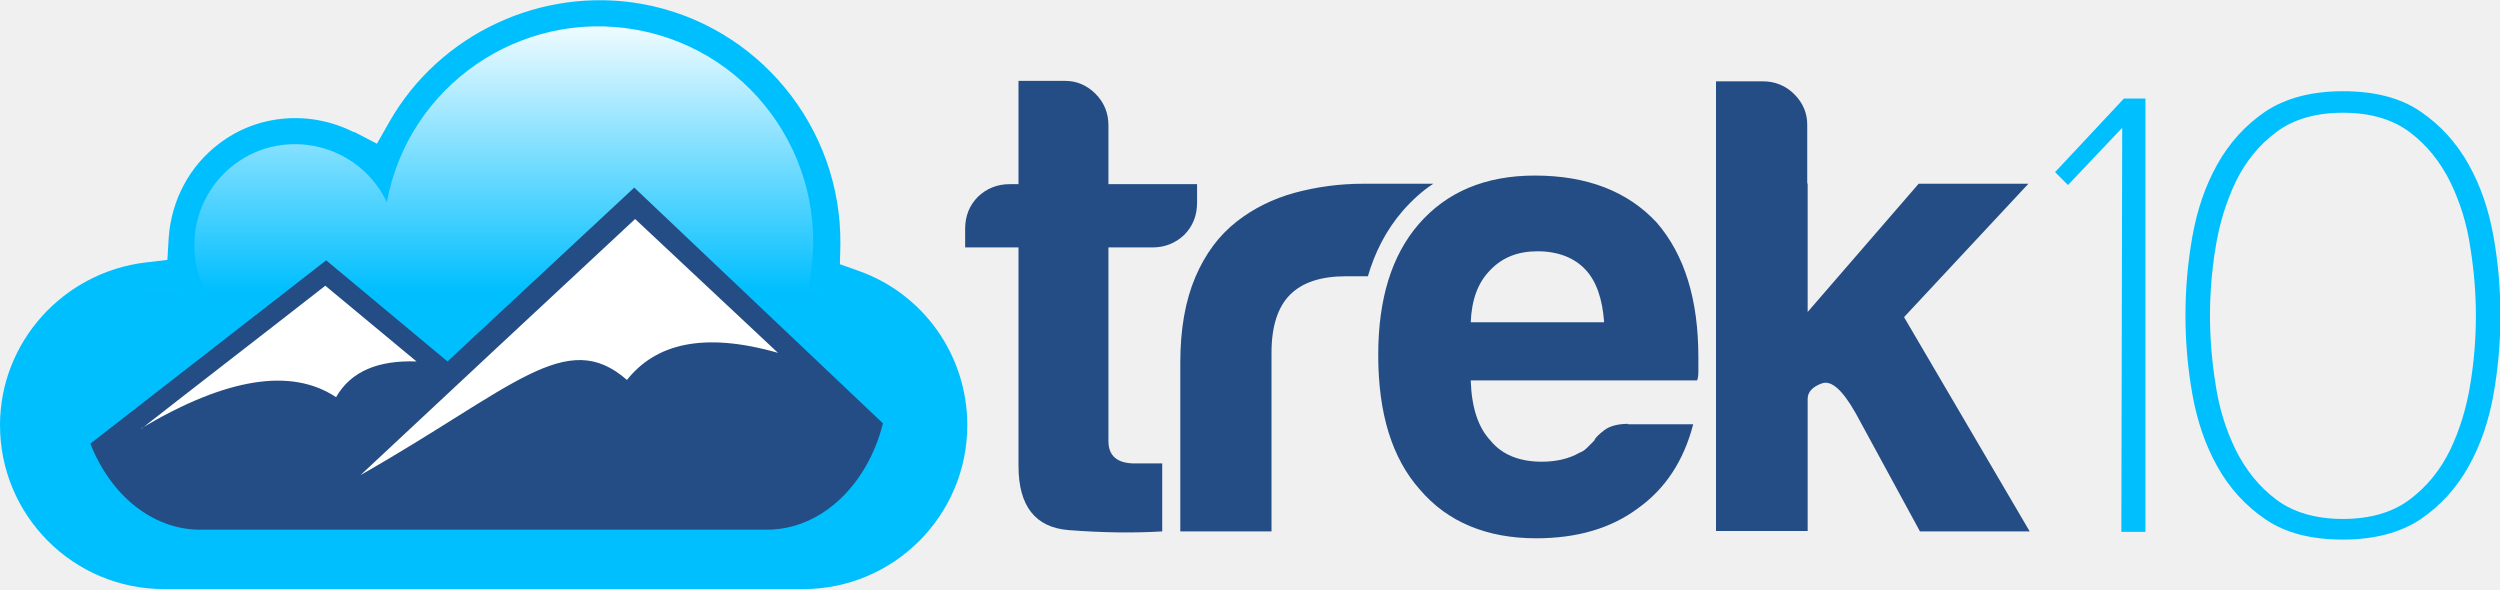
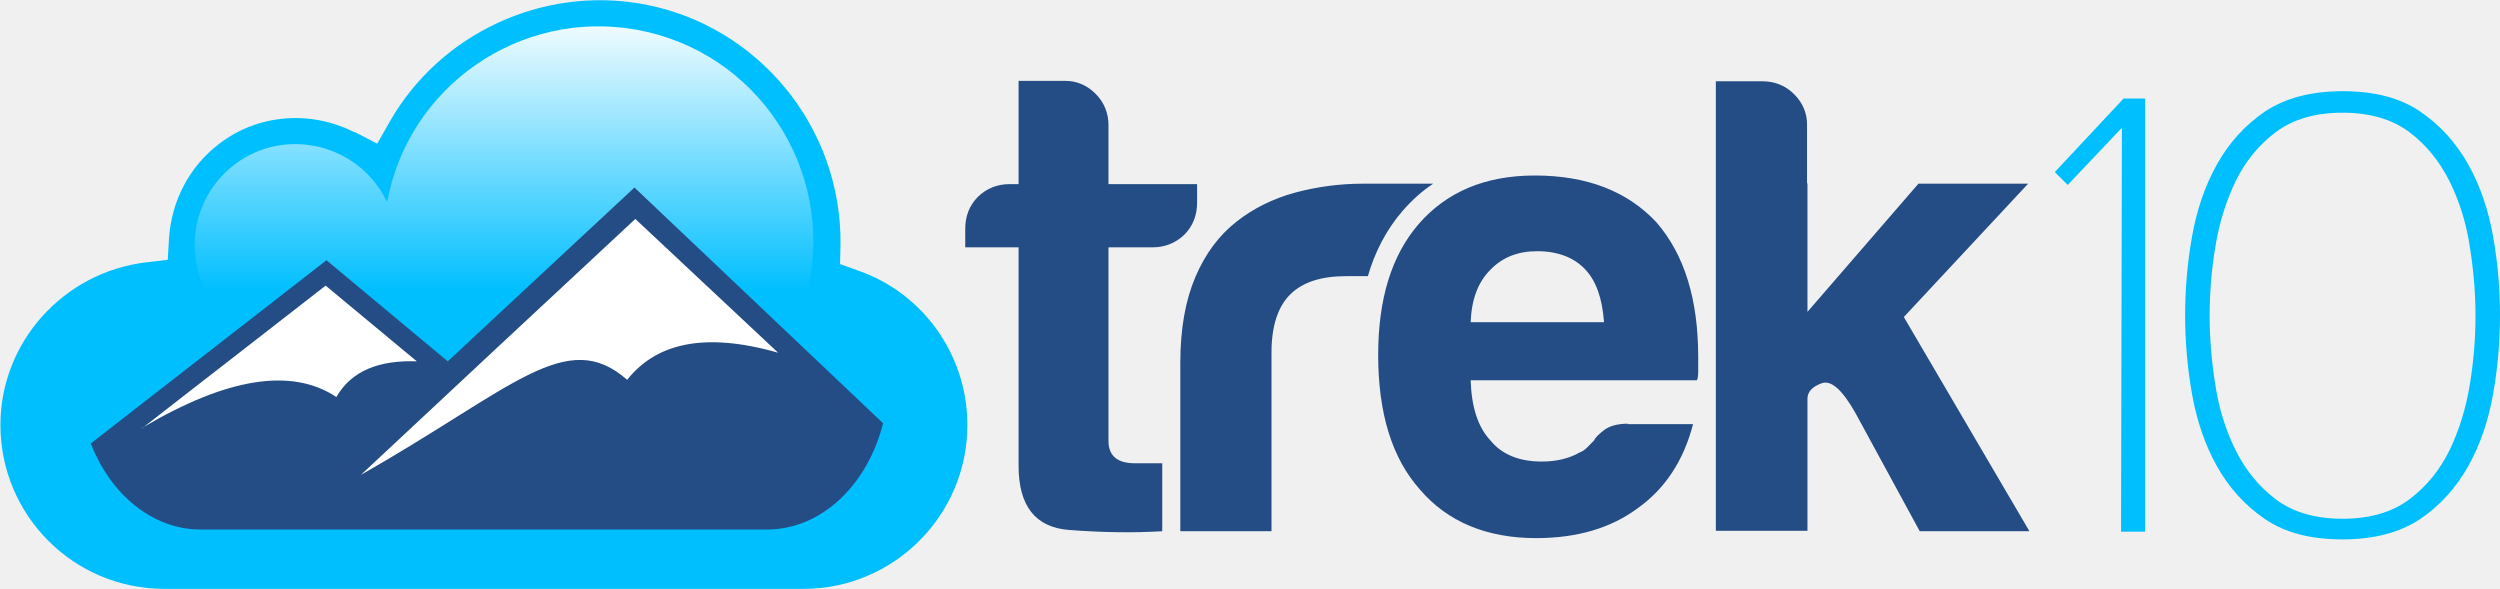
- <svg xmlns="http://www.w3.org/2000/svg" xml:space="preserve" width="5.81in" height="1.369in" style="shape-rendering:geometricPrecision; text-rendering:geometricPrecision; image-rendering:optimizeQuality; fill-rule:evenodd; clip-rule:evenodd" viewBox="0 0 5.81 1.369">
+ <svg xmlns="http://www.w3.org/2000/svg" width="557.746" height="131.376" viewBox="0 0 5.81 1.369" xml:space="preserve" style="shape-rendering:geometricPrecision;text-rendering:geometricPrecision;image-rendering:optimizeQuality;fill-rule:evenodd;clip-rule:evenodd">
  <defs>
-     <style type="text/css">
-    
-     .fil2 {fill:#00BFFF}
-     .fil4 {fill:#244D85}
-     .fil5 {fill:white}
-     .fil1 {fill:#00BFFF;fill-rule:nonzero}
-     .fil0 {fill:#244D85;fill-rule:nonzero}
-     .fil3 {fill:url(#id0)}
-    
-   </style>
-     <linearGradient id="id0" gradientUnits="userSpaceOnUse" x1="1.124" y1="1.307" x2="1.124" y2="0.021">
-       <stop offset="0" style="stop-color:#00BFFF" />
-       <stop offset="0.49" style="stop-color:#00BFFF" />
+     <style type="text/css">.fil2{fill:#00bfff}.fil4{fill:#244d85}.fil5{fill:#fff}.fil0,.fil1{fill-rule:nonzero}.fil1{fill:#00bfff}.fil0{fill:#244d85}.fil3{fill:url(#id0)}</style>
+     <linearGradient id="id0" x1="1.124" x2="1.124" y1="1.307" y2=".021" gradientUnits="userSpaceOnUse">
+       <stop offset="0" style="stop-color:#00bfff" />
+       <stop offset=".49" style="stop-color:#00bfff" />
      <stop offset="1" style="stop-color:white" />
    </linearGradient>
  </defs>
  <g id="Layer_x0020_1">
    <g id="_291644168">
-       <path id="_295690416" class="fil0" d="M4.201 0.427l0 0 0 0.298 0.258 -0.298 0.255 0 -0.289 0.31 0.292 0.498 -0.255 0 -0.149 -0.274c-0.031,-0.055 -0.057,-0.078 -0.079,-0.07 -0.022,0.008 -0.033,0.02 -0.033,0.036l0 0.113 0 0.194 -0.213 0 0 -1.045 0.109 0c0.028,0 0.053,0.01 0.073,0.03 0.02,0.02 0.03,0.044 0.03,0.07l0 0.137zm-1.5 0.808c-0.067,0.004 -0.139,0.003 -0.217,-0.003 -0.078,-0.006 -0.117,-0.056 -0.117,-0.149l0 -0.508 -0.124 0 0 -0.043c0,-0.03 0.01,-0.055 0.03,-0.075 0.02,-0.019 0.045,-0.029 0.073,-0.029l0.021 0 0 -0.24 0.109 0c0.026,0 0.05,0.01 0.07,0.03 0.02,0.02 0.03,0.045 0.03,0.073l0 0.137 0.206 0 0 0.043c0,0.03 -0.01,0.055 -0.03,0.075 -0.02,0.019 -0.045,0.029 -0.073,0.029l-0.103 0 0 0.45c0,0.034 0.02,0.052 0.061,0.052l0.064 0 0 0.158zm0.042 0l0 -0.392c0,-0.079 0.012,-0.145 0.035,-0.199 0.023,-0.054 0.055,-0.097 0.096,-0.129 0.038,-0.03 0.084,-0.053 0.135,-0.067 0.052,-0.014 0.105,-0.021 0.159,-0.021 0.004,0 0.009,0 0.015,0l0.148 0c-0.026,0.017 -0.049,0.038 -0.071,0.063 -0.039,0.045 -0.065,0.097 -0.081,0.152l-0.05 0c-0.059,0 -0.102,0.014 -0.131,0.043 -0.028,0.028 -0.043,0.073 -0.043,0.134l0 0.416 -0.213 0zm0.675 -0.486l0.31 0c-0.004,-0.055 -0.018,-0.095 -0.043,-0.122 -0.026,-0.028 -0.064,-0.043 -0.112,-0.043 -0.045,0 -0.081,0.014 -0.109,0.043 -0.029,0.029 -0.044,0.069 -0.046,0.122zm0.365 0.237l0.152 0c-0.022,0.085 -0.065,0.15 -0.128,0.195 -0.063,0.047 -0.142,0.07 -0.237,0.07 -0.115,0 -0.206,-0.038 -0.27,-0.113 -0.065,-0.073 -0.097,-0.177 -0.097,-0.313 0,-0.13 0.031,-0.231 0.094,-0.304 0.065,-0.075 0.155,-0.113 0.27,-0.113 0.122,0 0.216,0.037 0.283,0.109 0.065,0.075 0.097,0.179 0.097,0.313 0,0.008 0,0.015 0,0.021 0,0.006 0,0.01 0,0.012 0,0.01 -0.001,0.017 -0.003,0.021l-0.526 0c0.002,0.063 0.017,0.109 0.046,0.14 0.026,0.032 0.066,0.049 0.119,0.049 0.034,0 0.064,-0.007 0.088,-0.021 0.006,-0.002 0.012,-0.006 0.017,-0.011 0.005,-0.005 0.011,-0.011 0.017,-0.017 0.002,-0.006 0.01,-0.014 0.023,-0.024 0.013,-0.01 0.032,-0.015 0.056,-0.015z" />
-       <path id="_291638624" class="fil1" d="M4.986 0.229l-0.05 0 -0.16 0.171 0.03 0.03 0.126 -0.133 -0.002 0.939 0.056 0 0 -1.008zm0.459 1.025c0.073,0 0.133,-0.016 0.18,-0.047 0.047,-0.032 0.084,-0.073 0.112,-0.123 0.028,-0.05 0.047,-0.106 0.058,-0.168 0.011,-0.062 0.016,-0.123 0.016,-0.183 0,-0.06 -0.005,-0.121 -0.016,-0.183 -0.011,-0.062 -0.03,-0.118 -0.058,-0.168 -0.028,-0.05 -0.065,-0.091 -0.112,-0.123 -0.047,-0.032 -0.107,-0.047 -0.18,-0.047 -0.073,0 -0.133,0.016 -0.18,0.047 -0.047,0.032 -0.084,0.073 -0.112,0.123 -0.028,0.05 -0.047,0.106 -0.058,0.168 -0.011,0.062 -0.016,0.123 -0.016,0.183 0,0.06 0.005,0.121 0.016,0.183 0.011,0.062 0.03,0.118 0.058,0.168 0.028,0.05 0.065,0.091 0.112,0.123 0.047,0.032 0.107,0.047 0.18,0.047zm0 -0.048c-0.063,0 -0.115,-0.015 -0.155,-0.045 -0.04,-0.03 -0.071,-0.069 -0.094,-0.115 -0.023,-0.047 -0.039,-0.098 -0.047,-0.153 -0.009,-0.056 -0.013,-0.109 -0.013,-0.159 0,-0.051 0.004,-0.104 0.013,-0.159 0.009,-0.056 0.025,-0.107 0.047,-0.153 0.023,-0.047 0.054,-0.085 0.094,-0.115 0.04,-0.03 0.092,-0.045 0.155,-0.045 0.063,0 0.115,0.015 0.155,0.045 0.04,0.03 0.071,0.069 0.094,0.115 0.023,0.047 0.039,0.098 0.047,0.153 0.009,0.056 0.013,0.109 0.013,0.159 0,0.051 -0.004,0.104 -0.013,0.159 -0.009,0.056 -0.025,0.107 -0.047,0.153 -0.023,0.047 -0.054,0.085 -0.094,0.115 -0.04,0.03 -0.092,0.045 -0.155,0.045z" />
-       <path id="_291641240" class="fil2" d="M0.822 0.307c-0.101,-0.051 -0.223,-0.042 -0.313,0.027 -0.069,0.052 -0.111,0.132 -0.117,0.219l-0.003 0.051 -0.051 0.006c-0.191,0.023 -0.338,0.185 -0.338,0.378 0,0.21 0.17,0.381 0.381,0.381 0.495,0 0.99,0 1.486,0 0.21,0 0.381,-0.171 0.381,-0.381 0,-0.162 -0.102,-0.306 -0.254,-0.359l-0.042 -0.015 0.001 -0.044c0.004,-0.274 -0.192,-0.513 -0.462,-0.561 -0.232,-0.041 -0.469,0.069 -0.586,0.274l-0.029 0.051 -0.052 -0.027z" />
-       <path id="_291640808" class="fil3" d="M0.899 0.47c0.05,-0.271 0.31,-0.449 0.579,-0.401 0.281,0.05 0.461,0.324 0.4,0.6 0.171,0.006 0.307,0.147 0.307,0.319 0,0.176 -0.143,0.319 -0.319,0.319 -0.561,0 -1.097,0 -1.486,0 -0.176,0 -0.319,-0.143 -0.319,-0.319 0,-0.22 0.217,-0.372 0.421,-0.303 -0.058,-0.102 -0.031,-0.232 0.063,-0.303 0.118,-0.089 0.29,-0.047 0.354,0.088z" />
-       <path id="_291641024" class="fil4" d="M0.21 1.031l0.548 -0.426 0.282 0.235 0.434 -0.404 0.578 0.548c-0.036,0.143 -0.143,0.247 -0.27,0.247 -0.497,0 -0.972,0 -1.317,0 -0.112,0 -0.209,-0.082 -0.255,-0.2z" />
-       <path id="_289204296" class="fil5" d="M0.329 0.995c0.197,-0.117 0.348,-0.141 0.452,-0.072 0.035,-0.061 0.099,-0.086 0.187,-0.083l-0.212 -0.176c-0.142,0.111 -0.285,0.221 -0.427,0.332zm1.479 -0.175l-0.332 -0.311c-0.213,0.198 -0.425,0.396 -0.638,0.595 0.355,-0.202 0.478,-0.345 0.619,-0.221 0.066,-0.083 0.176,-0.113 0.351,-0.063z" />
+       <path id="_295690416" d="M4.201 0.427l0 0 0 0.298 0.258 -0.298 0.255 0 -0.289 0.31 0.292 0.498 -0.255 0 -0.149 -0.274c-0.031,-0.055 -0.057,-0.078 -0.079,-0.07 -0.022,0.008 -0.033,0.02 -0.033,0.036l0 0.113 0 0.194 -0.213 0 0 -1.045 0.109 0c0.028,0 0.053,0.01 0.073,0.03 0.02,0.02 0.03,0.044 0.03,0.07l0 0.137zm-1.5 0.808c-0.067,0.004 -0.139,0.003 -0.217,-0.003 -0.078,-0.006 -0.117,-0.056 -0.117,-0.149l0 -0.508 -0.124 0 0 -0.043c0,-0.03 0.01,-0.055 0.03,-0.075 0.02,-0.019 0.045,-0.029 0.073,-0.029l0.021 0 0 -0.24 0.109 0c0.026,0 0.05,0.01 0.07,0.03 0.02,0.02 0.03,0.045 0.03,0.073l0 0.137 0.206 0 0 0.043c0,0.03 -0.01,0.055 -0.03,0.075 -0.02,0.019 -0.045,0.029 -0.073,0.029l-0.103 0 0 0.45c0,0.034 0.02,0.052 0.061,0.052l0.064 0 0 0.158zm0.042 0l0 -0.392c0,-0.079 0.012,-0.145 0.035,-0.199 0.023,-0.054 0.055,-0.097 0.096,-0.129 0.038,-0.03 0.084,-0.053 0.135,-0.067 0.052,-0.014 0.105,-0.021 0.159,-0.021 0.004,0 0.009,0 0.015,0l0.148 0c-0.026,0.017 -0.049,0.038 -0.071,0.063 -0.039,0.045 -0.065,0.097 -0.081,0.152l-0.05 0c-0.059,0 -0.102,0.014 -0.131,0.043 -0.028,0.028 -0.043,0.073 -0.043,0.134l0 0.416 -0.213 0zm0.675 -0.486l0.31 0c-0.004,-0.055 -0.018,-0.095 -0.043,-0.122 -0.026,-0.028 -0.064,-0.043 -0.112,-0.043 -0.045,0 -0.081,0.014 -0.109,0.043 -0.029,0.029 -0.044,0.069 -0.046,0.122zm0.365 0.237l0.152 0c-0.022,0.085 -0.065,0.15 -0.128,0.195 -0.063,0.047 -0.142,0.07 -0.237,0.07 -0.115,0 -0.206,-0.038 -0.27,-0.113 -0.065,-0.073 -0.097,-0.177 -0.097,-0.313 0,-0.13 0.031,-0.231 0.094,-0.304 0.065,-0.075 0.155,-0.113 0.27,-0.113 0.122,0 0.216,0.037 0.283,0.109 0.065,0.075 0.097,0.179 0.097,0.313 0,0.008 0,0.015 0,0.021 0,0.006 0,0.01 0,0.012 0,0.01 -0.001,0.017 -0.003,0.021l-0.526 0c0.002,0.063 0.017,0.109 0.046,0.14 0.026,0.032 0.066,0.049 0.119,0.049 0.034,0 0.064,-0.007 0.088,-0.021 0.006,-0.002 0.012,-0.006 0.017,-0.011 0.005,-0.005 0.011,-0.011 0.017,-0.017 0.002,-0.006 0.01,-0.014 0.023,-0.024 0.013,-0.01 0.032,-0.015 0.056,-0.015z" class="fil0" />
+       <path id="_291638624" d="M4.986 0.229l-0.05 0 -0.16 0.171 0.03 0.03 0.126 -0.133 -0.002 0.939 0.056 0 0 -1.008zm0.459 1.025c0.073,0 0.133,-0.016 0.18,-0.047 0.047,-0.032 0.084,-0.073 0.112,-0.123 0.028,-0.05 0.047,-0.106 0.058,-0.168 0.011,-0.062 0.016,-0.123 0.016,-0.183 0,-0.06 -0.005,-0.121 -0.016,-0.183 -0.011,-0.062 -0.03,-0.118 -0.058,-0.168 -0.028,-0.05 -0.065,-0.091 -0.112,-0.123 -0.047,-0.032 -0.107,-0.047 -0.18,-0.047 -0.073,0 -0.133,0.016 -0.18,0.047 -0.047,0.032 -0.084,0.073 -0.112,0.123 -0.028,0.05 -0.047,0.106 -0.058,0.168 -0.011,0.062 -0.016,0.123 -0.016,0.183 0,0.06 0.005,0.121 0.016,0.183 0.011,0.062 0.03,0.118 0.058,0.168 0.028,0.05 0.065,0.091 0.112,0.123 0.047,0.032 0.107,0.047 0.18,0.047zm0 -0.048c-0.063,0 -0.115,-0.015 -0.155,-0.045 -0.04,-0.03 -0.071,-0.069 -0.094,-0.115 -0.023,-0.047 -0.039,-0.098 -0.047,-0.153 -0.009,-0.056 -0.013,-0.109 -0.013,-0.159 0,-0.051 0.004,-0.104 0.013,-0.159 0.009,-0.056 0.025,-0.107 0.047,-0.153 0.023,-0.047 0.054,-0.085 0.094,-0.115 0.04,-0.03 0.092,-0.045 0.155,-0.045 0.063,0 0.115,0.015 0.155,0.045 0.04,0.03 0.071,0.069 0.094,0.115 0.023,0.047 0.039,0.098 0.047,0.153 0.009,0.056 0.013,0.109 0.013,0.159 0,0.051 -0.004,0.104 -0.013,0.159 -0.009,0.056 -0.025,0.107 -0.047,0.153 -0.023,0.047 -0.054,0.085 -0.094,0.115 -0.04,0.03 -0.092,0.045 -0.155,0.045z" class="fil1" />
+       <path id="_291641240" d="M0.822 0.307c-0.101,-0.051 -0.223,-0.042 -0.313,0.027 -0.069,0.052 -0.111,0.132 -0.117,0.219l-0.003 0.051 -0.051 0.006c-0.191,0.023 -0.338,0.185 -0.338,0.378 0,0.21 0.17,0.381 0.381,0.381 0.495,0 0.99,0 1.486,0 0.21,0 0.381,-0.171 0.381,-0.381 0,-0.162 -0.102,-0.306 -0.254,-0.359l-0.042 -0.015 0.001 -0.044c0.004,-0.274 -0.192,-0.513 -0.462,-0.561 -0.232,-0.041 -0.469,0.069 -0.586,0.274l-0.029 0.051 -0.052 -0.027z" class="fil2" />
+       <path id="_291640808" d="M0.899 0.47c0.05,-0.271 0.31,-0.449 0.579,-0.401 0.281,0.05 0.461,0.324 0.4,0.6 0.171,0.006 0.307,0.147 0.307,0.319 0,0.176 -0.143,0.319 -0.319,0.319 -0.561,0 -1.097,0 -1.486,0 -0.176,0 -0.319,-0.143 -0.319,-0.319 0,-0.22 0.217,-0.372 0.421,-0.303 -0.058,-0.102 -0.031,-0.232 0.063,-0.303 0.118,-0.089 0.29,-0.047 0.354,0.088z" class="fil3" />
+       <path id="_291641024" d="M0.21 1.031l0.548 -0.426 0.282 0.235 0.434 -0.404 0.578 0.548c-0.036,0.143 -0.143,0.247 -0.27,0.247 -0.497,0 -0.972,0 -1.317,0 -0.112,0 -0.209,-0.082 -0.255,-0.2z" class="fil4" />
+       <path id="_289204296" d="M0.329 0.995c0.197,-0.117 0.348,-0.141 0.452,-0.072 0.035,-0.061 0.099,-0.086 0.187,-0.083l-0.212 -0.176c-0.142,0.111 -0.285,0.221 -0.427,0.332zm1.479 -0.175l-0.332 -0.311c-0.213,0.198 -0.425,0.396 -0.638,0.595 0.355,-0.202 0.478,-0.345 0.619,-0.221 0.066,-0.083 0.176,-0.113 0.351,-0.063z" class="fil5" />
    </g>
  </g>
</svg>
